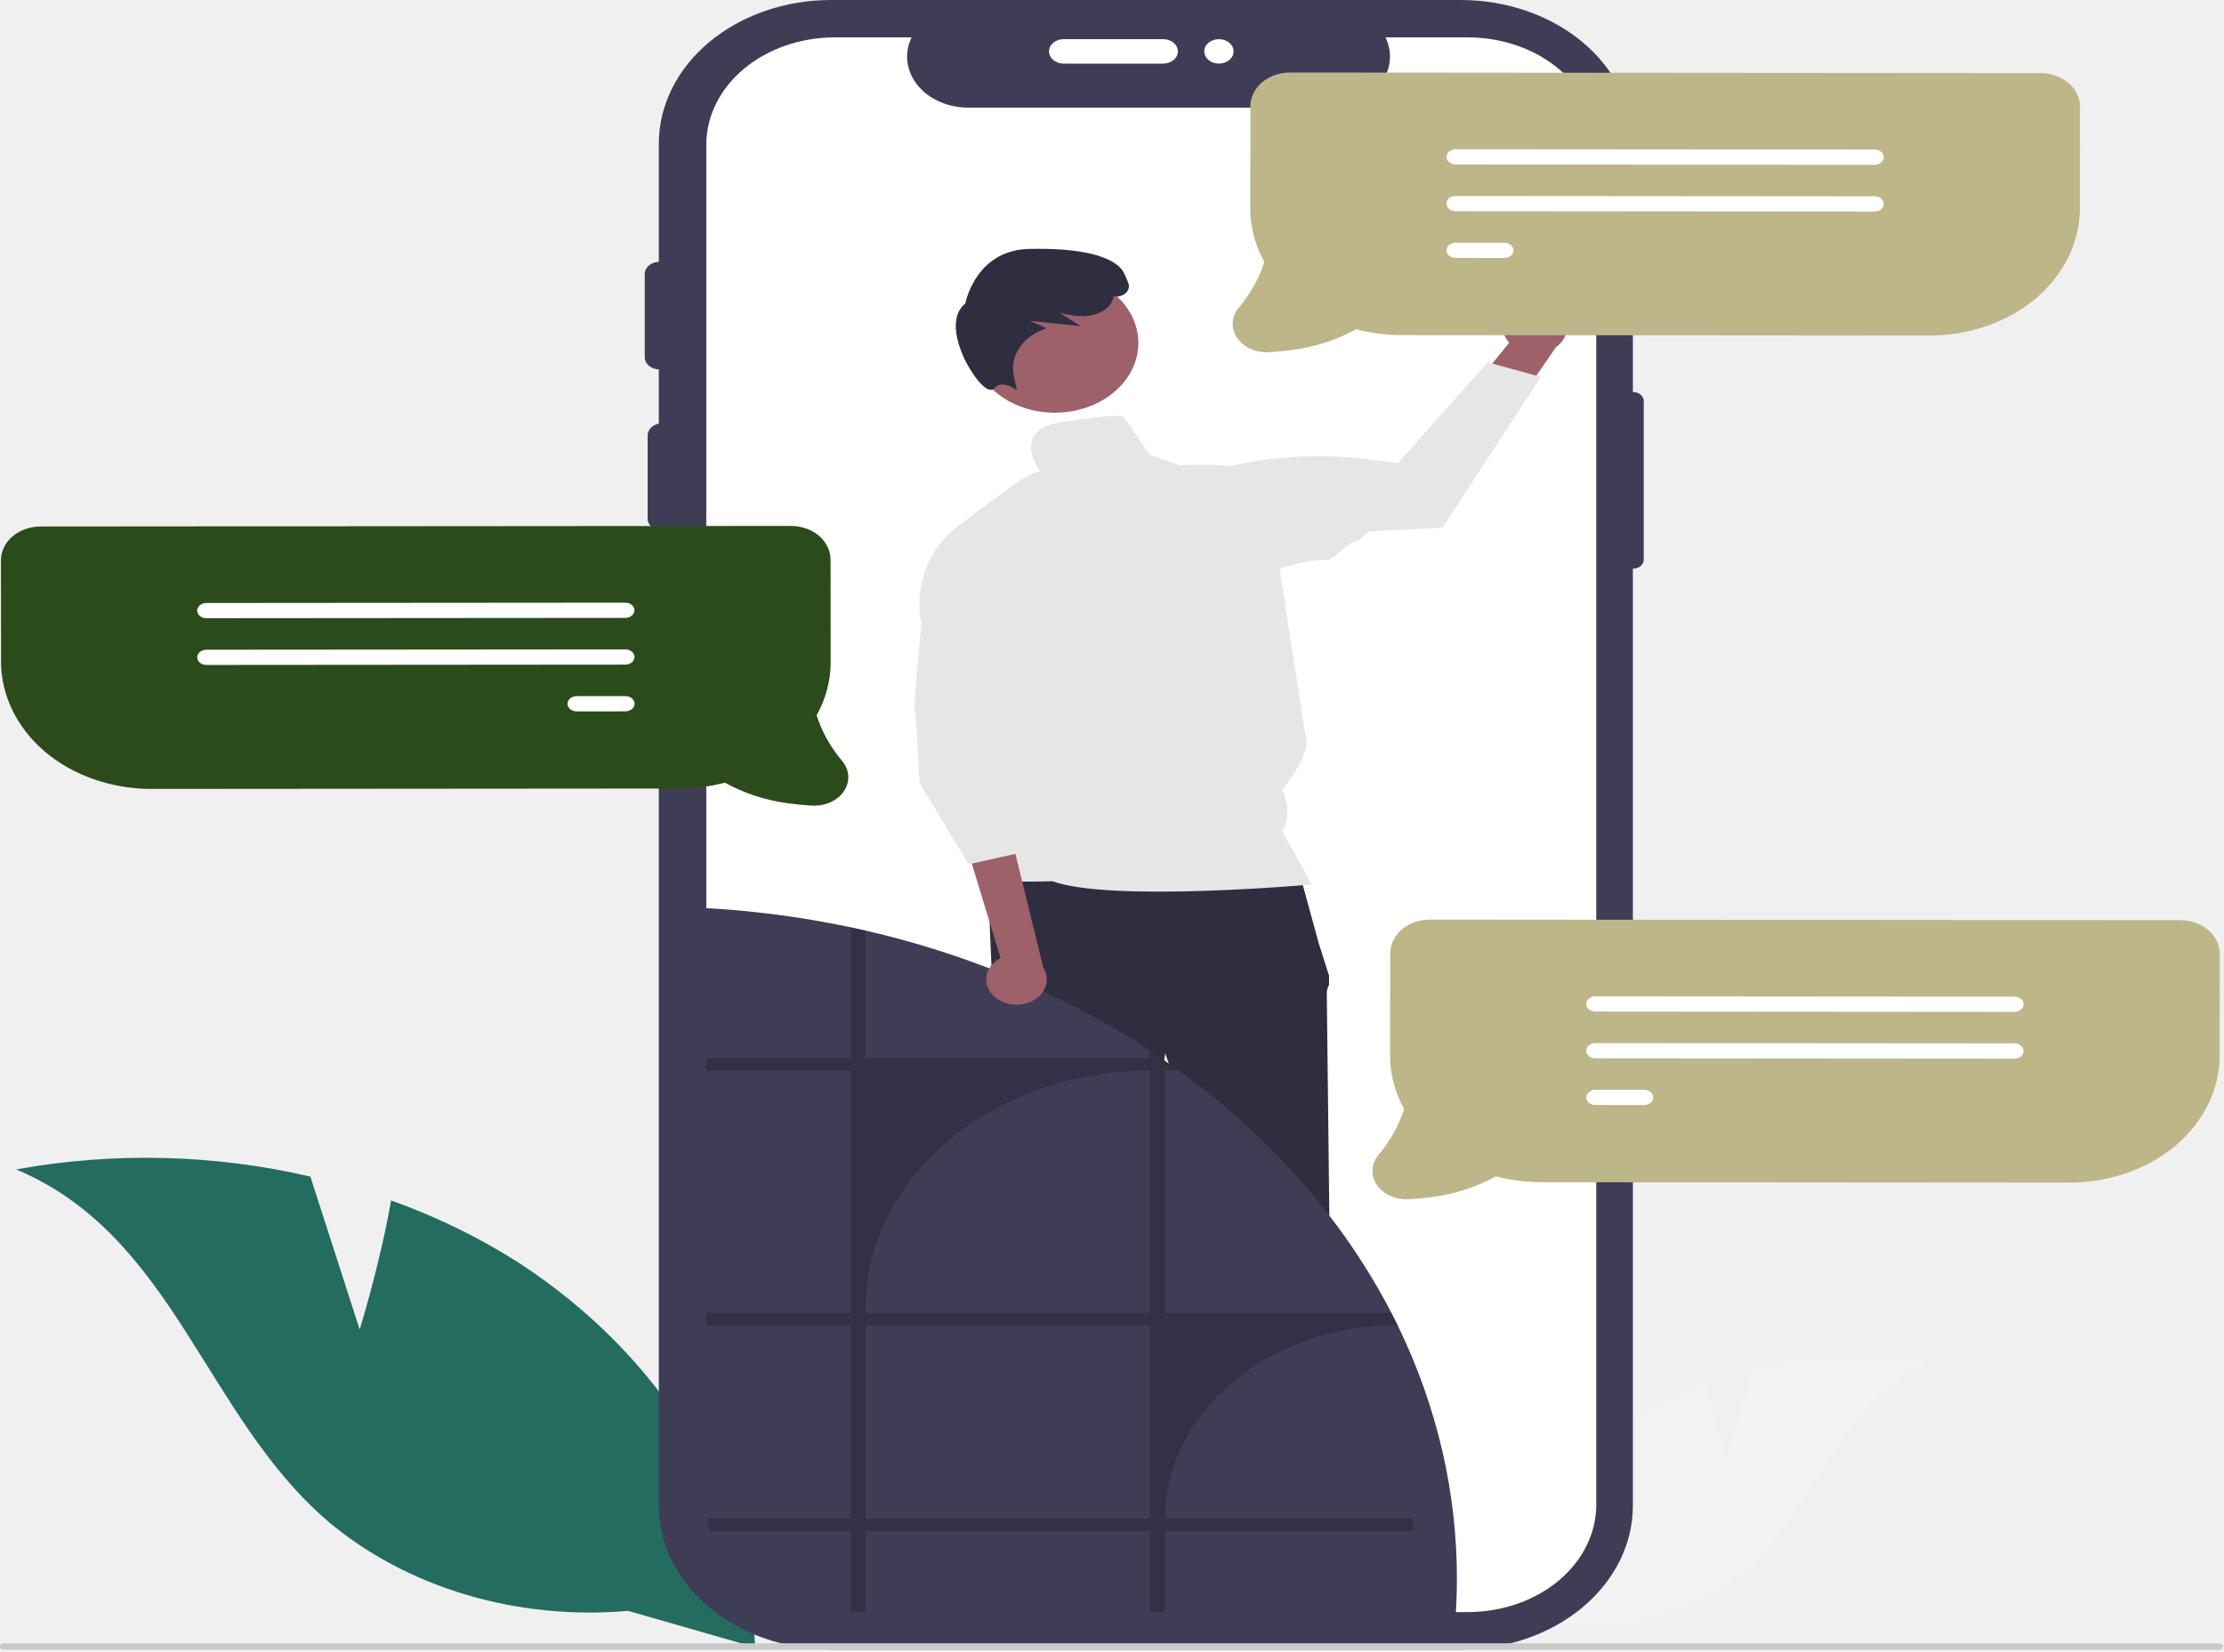
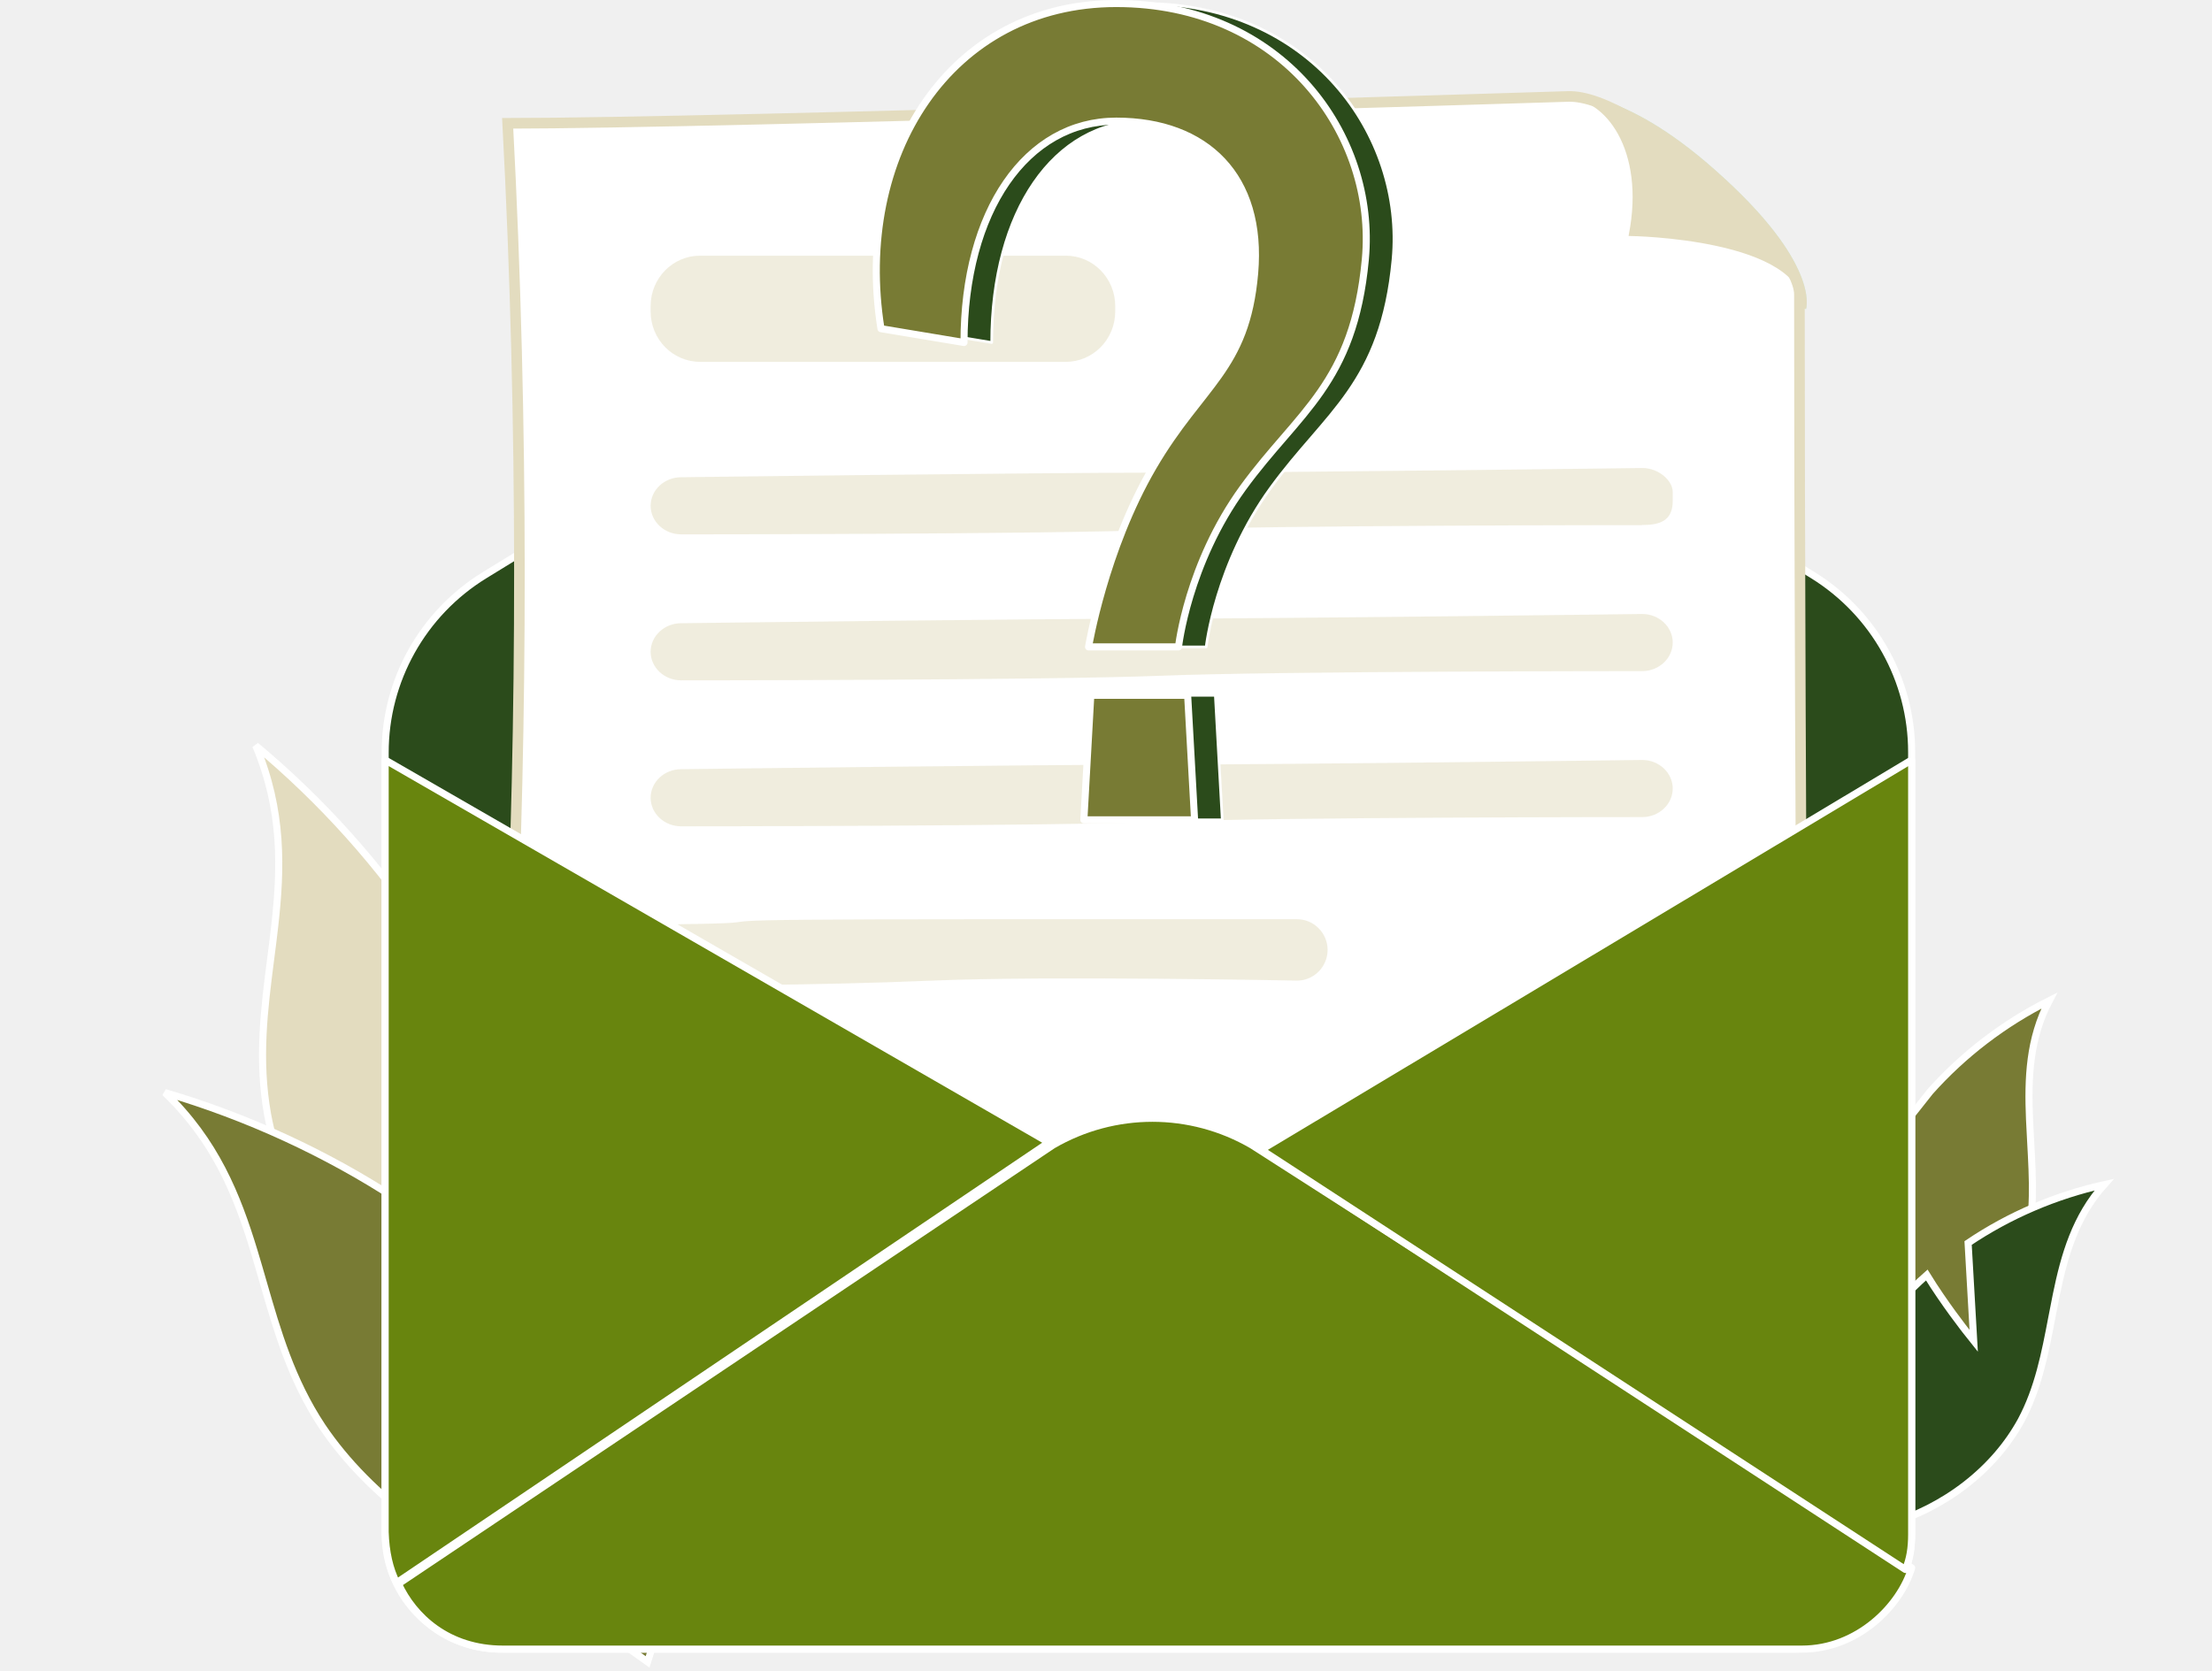
- <svg xmlns="http://www.w3.org/2000/svg" width="587" height="436" viewBox="0 0 587 436" fill="none">
-   <path d="M455.374 384.9L463.084 360.989C478.083 357.492 493.878 357.105 509.097 359.862C484.375 370.265 479.664 398.286 460.369 414.865C454.304 419.997 446.933 423.923 438.803 426.353C430.674 428.783 421.994 429.654 413.406 428.902L393.516 434.606C394.088 422.975 397.674 411.587 404.025 401.225C410.376 390.863 419.341 381.774 430.303 374.584C436.501 370.602 443.274 367.287 450.464 364.718C452.201 374.729 455.374 384.9 455.374 384.9Z" fill="#F2F2F2" />
-   <path d="M94.932 350.903L81.919 310.548C56.604 304.645 29.947 303.992 4.261 308.645C45.986 326.204 53.937 373.497 86.502 401.476C96.739 410.138 109.179 416.765 122.9 420.866C136.621 424.967 151.271 426.437 165.765 425.168L199.335 434.795C198.368 415.165 192.317 395.944 181.598 378.456C170.879 360.968 155.748 345.628 137.246 333.493C126.786 326.772 115.354 321.177 103.219 316.84C100.288 333.738 94.932 350.903 94.932 350.903Z" fill="#246C60" />
-   <path d="M430.978 103.458V37.927C430.978 27.868 426.193 18.221 417.675 11.109C409.158 3.996 397.605 0 385.56 0H219.305C207.26 1.90054e-06 195.708 3.996 187.19 11.109C178.673 18.221 173.888 27.868 173.888 37.927V397.434C173.888 407.493 178.673 417.14 187.19 424.253C195.708 431.365 207.26 435.361 219.305 435.361H385.56C397.605 435.361 409.158 431.365 417.675 424.253C426.193 417.14 430.978 407.493 430.978 397.434V150.104C431.354 150.104 431.726 150.042 432.074 149.922C432.421 149.802 432.737 149.625 433.003 149.403C433.269 149.181 433.48 148.918 433.624 148.627C433.768 148.337 433.842 148.026 433.842 147.712V105.85C433.842 105.216 433.54 104.607 433.003 104.159C432.466 103.71 431.737 103.458 430.978 103.458V103.458Z" fill="#3F3D56" />
-   <path d="M421.312 38.187V397.174C421.313 404.631 417.791 411.787 411.51 417.087C405.23 422.387 396.698 425.404 387.77 425.482C387.646 425.493 387.522 425.497 387.398 425.495H220.335C211.34 425.494 202.715 422.51 196.355 417.199C189.995 411.888 186.422 404.685 186.421 397.174V38.187C186.422 30.676 189.995 23.473 196.355 18.162C202.715 12.851 211.34 9.867 220.335 9.866H240.609C239.612 11.91 239.232 14.127 239.503 16.323C239.773 18.518 240.685 20.624 242.159 22.456C243.633 24.287 245.624 25.788 247.956 26.827C250.288 27.865 252.889 28.409 255.532 28.411H350.778C353.419 28.405 356.017 27.858 358.345 26.818C360.673 25.778 362.661 24.277 364.132 22.446C365.604 20.615 366.515 18.511 366.786 16.318C367.057 14.124 366.679 11.909 365.686 9.866H387.398C396.393 9.867 405.018 12.851 411.378 18.162C417.738 23.473 421.311 30.676 421.312 38.187Z" fill="white" />
-   <path d="M174.806 140.119C173.781 140.118 172.799 139.778 172.074 139.172C171.349 138.567 170.941 137.747 170.94 136.891V114.937C170.942 114.081 171.35 113.261 172.075 112.657C172.799 112.052 173.782 111.713 174.806 111.713C175.831 111.713 176.813 112.052 177.538 112.657C178.263 113.261 178.671 114.081 178.672 114.937V136.891C178.671 137.747 178.264 138.567 177.539 139.172C176.814 139.778 175.831 140.118 174.806 140.119V140.119Z" fill="#3F3D56" />
-   <path d="M174.034 97.502C173.009 97.501 172.026 97.16 171.301 96.555C170.577 95.95 170.169 95.129 170.168 94.273V72.319C170.169 71.464 170.577 70.644 171.302 70.04C172.027 69.435 173.009 69.096 174.034 69.096C175.058 69.096 176.041 69.435 176.766 70.04C177.491 70.644 177.898 71.464 177.9 72.319V94.273C177.899 95.129 177.491 95.95 176.766 96.555C176.042 97.16 175.059 97.501 174.034 97.502V97.502Z" fill="#3F3D56" />
-   <path d="M276.873 13.56C276.874 12.704 277.282 11.883 278.007 11.278C278.732 10.672 279.714 10.332 280.739 10.331H307.029C308.054 10.332 309.035 10.673 309.759 11.278C310.483 11.884 310.89 12.704 310.89 13.56C310.89 14.415 310.483 15.236 309.759 15.841C309.035 16.446 308.054 16.787 307.029 16.788H280.739C279.714 16.787 278.732 16.447 278.007 15.841C277.282 15.236 276.874 14.416 276.873 13.56V13.56Z" fill="white" />
-   <path d="M174.806 177.569C173.781 177.568 172.799 177.228 172.074 176.623C171.349 176.017 170.941 175.197 170.94 174.341V152.387C170.942 151.531 171.35 150.711 172.075 150.107C172.799 149.503 173.782 149.163 174.806 149.163C175.831 149.163 176.813 149.503 177.538 150.107C178.263 150.711 178.671 151.531 178.672 152.387V174.341C178.671 175.197 178.264 176.017 177.539 176.623C176.814 177.228 175.831 177.568 174.806 177.569V177.569Z" fill="#3F3D56" />
-   <path d="M321.72 16.788C323.856 16.788 325.587 15.343 325.587 13.56C325.587 11.777 323.856 10.331 321.72 10.331C319.585 10.331 317.854 11.777 317.854 13.56C317.854 15.343 319.585 16.788 321.72 16.788Z" fill="white" />
-   <path d="M285.715 411.573L296.12 411.572L301.07 378.057H285.713L285.715 411.573Z" fill="#9E616A" />
-   <path d="M283.061 408.736L285.989 408.736L297.424 404.853L303.552 408.735H303.553C307.017 408.735 310.338 409.884 312.787 411.929C315.236 413.975 316.612 416.748 316.612 419.64V419.995L283.061 419.996L283.061 408.736Z" fill="#2F2E41" />
-   <path d="M334.056 411.573L344.462 411.572L349.412 378.057H334.055L334.056 411.573Z" fill="#9E616A" />
-   <path d="M331.402 408.736L334.331 408.736L345.766 404.853L351.894 408.735H351.895C355.359 408.735 358.68 409.884 361.129 411.929C363.578 413.975 364.954 416.748 364.954 419.64V419.995L331.403 419.996L331.402 408.736Z" fill="#2F2E41" />
-   <path d="M342.373 228.157L260.619 229.938L262.041 263.183C262.041 263.183 260.619 272.088 263.463 274.463C266.306 276.837 267.728 276.837 266.306 280.993C264.885 285.149 272.397 291.936 271.484 292.698C270.572 293.46 268.439 297.616 268.439 297.616L275.548 331.454C275.548 331.454 280.524 390.227 281.946 391.414C283.368 392.601 284.79 391.414 283.368 394.382C281.946 397.351 280.524 396.163 281.946 397.351C283.206 398.485 284.392 399.674 285.501 400.913H302.688C302.688 400.913 303.984 394.976 303.984 394.382C303.984 393.789 305.406 390.227 305.406 389.633C305.406 389.039 304.149 387.99 304.149 387.99C303.715 386.783 303.422 385.544 303.273 384.29C303.273 383.103 299.008 337.391 299.008 337.391L307.539 278.025L328.155 336.204C328.155 336.204 328.155 387.258 329.577 388.446C330.999 389.633 330.999 389.039 330.288 391.414C329.577 393.789 326.733 393.195 328.866 394.976C330.999 396.757 331.71 393.789 330.999 396.757L330.288 399.725L351.615 399.98C351.615 399.98 354.459 394.976 353.037 393.195C351.615 391.414 351.7 391.9 353.435 388.986C355.169 386.071 355.88 385.477 355.169 384.884C354.459 384.29 354.459 381.133 354.459 381.133L350.904 324.33C350.904 324.33 350.193 264.371 350.193 262.59C350.14 261.673 350.342 260.759 350.784 259.919V257.501L348.06 248.935L342.373 228.157Z" fill="#2F2E41" />
-   <path d="M278.413 108.925C290.584 108.925 300.451 100.686 300.451 90.522C300.451 80.358 290.584 72.118 278.413 72.118C266.241 72.118 256.375 80.358 256.375 90.522C256.375 100.686 266.241 108.925 278.413 108.925Z" fill="#9E616A" />
-   <path d="M268.4 103.04L267.509 102.443C267.492 102.432 265.799 101.31 264.183 101.506C263.814 101.558 263.463 101.673 263.152 101.846C262.841 102.019 262.578 102.245 262.379 102.51C262.266 102.655 262.103 102.769 261.912 102.837C261.721 102.905 261.51 102.924 261.305 102.891C259.209 102.616 255.423 97.435 253.516 92.231C252.339 89.021 250.953 83.206 254.772 80.107C255.068 78.704 258.115 66.056 271.508 65.705C285.288 65.339 294.462 67.663 296.675 72.068C297.052 72.817 297.432 73.699 297.804 74.689C297.994 75.172 298.017 75.691 297.869 76.184C297.722 76.677 297.41 77.125 296.97 77.477C296.571 77.801 296.081 78.038 295.546 78.165C295.01 78.293 294.445 78.307 293.901 78.208C293.834 78.773 293.656 79.326 293.375 79.843C292.171 82.022 289.141 83.444 285.656 83.466C283.591 83.441 281.547 83.112 279.618 82.494L285.194 86.076L271.87 84.692L276.235 86.64L275.361 86.987C272.647 87.991 270.408 89.718 268.995 91.897C267.581 94.077 267.072 96.586 267.547 99.033L268.4 103.04Z" fill="#2F2E41" />
-   <path d="M338.358 219.36C341.459 214.888 338.506 208.428 338.506 208.428C338.506 208.428 346.528 198.523 344.559 194.298L335.113 133.167C335.113 133.167 332.16 126.591 325.27 123.304C323.379 122.401 313.457 122.756 311.28 122.771L304.213 120.248C303.802 121.5 296.094 108.45 296.053 109.748C291.132 109.748 287.962 110.315 280.305 111.392C267.009 113.263 273.708 123.295 274.55 124.479C274.211 124.497 273.875 124.536 273.542 124.596C271.81 124.867 265.904 129.133 265.904 129.133L255.343 136.966C239.427 147.397 242.99 163.672 242.99 163.672L266.2 183.177L256.032 222.311C256.032 222.311 260.353 228.122 258.119 230.728C255.884 233.333 277.804 232.585 277.804 232.585C292.933 238.216 346.232 233.457 346.232 233.457C345.494 231.846 338.358 219.36 338.358 219.36Z" fill="#E6E6E6" />
-   <path d="M1.019 435.43H585.729C585.999 435.429 586.259 435.339 586.45 435.179C586.641 435.019 586.748 434.803 586.748 434.577C586.748 434.351 586.641 434.134 586.45 433.974C586.259 433.814 585.999 433.724 585.729 433.724H1.019C0.748 433.724 0.489 433.814 0.298 433.974C0.107 434.134 0 434.351 0 434.577C0 434.803 0.107 435.019 0.298 435.179C0.489 435.339 0.748 435.429 1.019 435.43V435.43Z" fill="#CACACA" />
-   <path d="M384.53 416.731C384.53 420.451 384.39 424.139 384.11 427.796C383.987 427.808 383.864 427.813 383.741 427.81H216.681C209.123 427.81 201.781 425.702 195.82 421.82C189.86 417.938 185.623 412.505 183.781 406.384C183.458 405.315 183.214 404.231 183.051 403.138C182.861 401.928 182.767 400.71 182.768 399.49V239.509C195.623 240.04 208.393 241.546 220.92 244.009C222.147 244.246 223.366 244.496 224.576 244.754C224.653 244.769 224.73 244.79 224.808 244.804C226.035 245.062 227.253 245.335 228.463 245.614C254.289 251.538 278.532 261.506 299.902 274.988C301.129 275.754 302.348 276.543 303.558 277.338L303.789 277.489C305.814 278.822 307.808 280.188 309.77 281.588C310.208 281.896 310.646 282.211 311.075 282.534C312.13 283.293 313.186 284.067 314.215 284.848C337.003 301.977 355.093 323.013 367.248 346.519C367.651 347.286 368.037 348.06 368.423 348.834C368.578 349.149 368.732 349.464 368.887 349.779C369.032 350.066 369.17 350.353 369.307 350.639C379.395 371.654 384.563 394.091 384.53 416.731V416.731Z" fill="#3F3D56" />
-   <path opacity="0.2" d="M307.445 400.824C307.444 394.121 309.025 387.483 312.096 381.29C315.167 375.097 319.67 369.469 325.346 364.729C331.022 359.989 337.761 356.229 345.177 353.665C352.593 351.1 360.542 349.78 368.569 349.781H368.887C368.733 349.466 368.578 349.15 368.424 348.835C368.037 348.061 367.651 347.287 367.248 346.52H307.445V282.535H311.075C310.646 282.213 310.208 281.897 309.771 281.589C307.806 280.192 305.812 278.825 303.79 277.49L303.558 277.34V279.275H228.464V245.616C227.254 245.336 226.035 245.064 224.808 244.806C224.731 244.792 224.654 244.77 224.576 244.756V279.275H186.424V282.535H224.576V346.52H186.424V349.781H224.576V400.824H186.707C186.87 401.918 187.114 403.002 187.437 404.071H224.576V425.497H228.464V404.071H303.558V425.497H307.445V404.071H372.963V400.824H307.445ZM303.558 400.824H228.464V349.781H303.558V400.824ZM303.558 346.52H228.464V345.245C228.464 328.613 236.375 312.663 250.458 300.902C264.541 289.142 283.642 282.535 303.558 282.535V346.52Z" fill="black" />
-   <path d="M262.313 262.906C261.541 262.183 260.968 261.326 260.636 260.398C260.303 259.469 260.218 258.491 260.387 257.533C260.556 256.574 260.974 255.657 261.613 254.848C262.252 254.039 263.096 253.357 264.084 252.849L254.072 219.98L267.761 224.361L275.369 255.399C276.279 256.843 276.524 258.515 276.057 260.1C275.59 261.684 274.443 263.07 272.834 263.996C271.224 264.921 269.264 265.321 267.325 265.12C265.386 264.92 263.603 264.132 262.313 262.906Z" fill="#9E616A" />
-   <path d="M243.886 157.421L242.649 170.546C242.649 170.546 241.112 184.966 241.514 187.633C241.917 190.299 242.666 206.583 242.666 206.583L255.697 228.11L270.461 224.822L269.578 214.724L270.461 224L272.43 215.78L267.509 201.807L270.461 196.875L268.972 180.32L243.886 157.421Z" fill="#E6E6E6" />
-   <path d="M583.401 245.983C581.663 244.261 579.196 243.165 576.515 242.921C576.134 242.887 575.75 242.869 575.367 242.869L377.478 242.715C376.046 242.711 374.627 242.952 373.311 243.424C371.994 243.895 370.808 244.588 369.825 245.457C367.93 247.177 366.895 249.437 366.931 251.773L366.901 278.618C366.886 283.481 368.148 288.289 370.599 292.701C369.231 297.031 366.945 301.121 363.85 304.777C362.887 305.936 362.335 307.297 362.257 308.706C362.18 310.115 362.579 311.513 363.411 312.741C364.242 313.968 365.472 314.975 366.957 315.645C368.443 316.315 370.125 316.622 371.81 316.529C373.896 316.422 375.974 316.224 378.035 315.938C384.035 315.153 389.76 313.291 394.814 310.48C398.703 311.502 402.755 312.023 406.831 312.025L545.98 312.133C551.228 312.149 556.427 311.294 561.276 309.617C566.124 307.939 570.525 305.474 574.222 302.363C581.754 295.942 585.939 287.294 585.864 278.305L585.893 251.955C585.937 249.781 585.054 247.664 583.401 245.983V245.983Z" fill="#BDB689" />
-   <path d="M531.696 267.076L421.093 266.989C420.777 266.989 420.465 266.937 420.173 266.836C419.881 266.735 419.616 266.586 419.392 266.399C419.169 266.213 418.992 265.991 418.872 265.747C418.751 265.503 418.689 265.242 418.689 264.978C418.69 264.714 418.752 264.453 418.873 264.209C418.994 263.965 419.172 263.744 419.396 263.557C419.619 263.371 419.885 263.223 420.177 263.122C420.469 263.022 420.782 262.97 421.098 262.97L531.701 263.056C532.339 263.057 532.951 263.269 533.402 263.646C533.853 264.024 534.105 264.535 534.105 265.068C534.104 265.601 533.85 266.112 533.398 266.488C532.947 266.865 532.334 267.076 531.696 267.076V267.076Z" fill="white" />
-   <path d="M531.682 279.411L421.079 279.324C420.763 279.324 420.451 279.272 420.159 279.171C419.867 279.069 419.602 278.921 419.379 278.734C419.155 278.548 418.978 278.326 418.858 278.082C418.737 277.838 418.675 277.577 418.675 277.313C418.676 277.049 418.738 276.788 418.859 276.544C418.981 276.3 419.158 276.079 419.382 275.892C419.605 275.706 419.871 275.558 420.163 275.457C420.455 275.357 420.768 275.305 421.084 275.305L531.687 275.391C532.325 275.392 532.937 275.604 533.388 275.981C533.839 276.359 534.092 276.87 534.091 277.403C534.09 277.936 533.836 278.447 533.385 278.823C532.933 279.2 532.32 279.411 531.682 279.411H531.682Z" fill="white" />
-   <path d="M433.955 291.669L421.066 291.659C420.75 291.659 420.437 291.607 420.145 291.506C419.853 291.404 419.588 291.256 419.365 291.069C419.142 290.883 418.965 290.661 418.844 290.417C418.723 290.173 418.661 289.912 418.662 289.648C418.662 289.384 418.724 289.123 418.846 288.879C418.967 288.635 419.144 288.414 419.368 288.227C419.592 288.041 419.857 287.893 420.149 287.792C420.441 287.692 420.754 287.64 421.07 287.64L433.959 287.65C434.597 287.652 435.208 287.864 435.658 288.241C436.108 288.618 436.36 289.129 436.36 289.662C436.359 290.194 436.106 290.704 435.655 291.081C435.204 291.457 434.593 291.669 433.955 291.669V291.669Z" fill="white" />
-   <path d="M2.744 142.077C4.483 140.355 6.949 139.259 9.631 139.015C10.012 138.981 10.395 138.963 10.779 138.963L208.668 138.809C210.1 138.804 211.518 139.046 212.835 139.517C214.151 139.989 215.338 140.681 216.321 141.551C218.216 143.271 219.251 145.531 219.214 147.867L219.244 174.711C219.26 179.575 217.998 184.383 215.547 188.795C216.915 193.125 219.2 197.215 222.295 200.871C223.258 202.029 223.811 203.391 223.888 204.8C223.966 206.209 223.566 207.607 222.735 208.835C221.903 210.062 220.674 211.069 219.188 211.739C217.702 212.409 216.02 212.716 214.335 212.623C212.249 212.516 210.172 212.318 208.11 212.032C202.11 211.247 196.386 209.385 191.331 206.574C187.443 207.596 183.391 208.117 179.315 208.119L40.166 208.227C34.918 208.243 29.718 207.388 24.87 205.71C20.021 204.033 15.621 201.567 11.924 198.457C4.391 192.036 0.206 183.387 0.282 174.399L0.252 148.049C0.208 145.875 1.092 143.758 2.744 142.077V142.077Z" fill="#2B4B1B" />
-   <path d="M52.04 161.162C52.04 160.629 52.293 160.118 52.744 159.741C53.195 159.364 53.806 159.151 54.444 159.15L165.047 159.064C165.685 159.063 166.298 159.275 166.749 159.651C167.201 160.028 167.455 160.539 167.456 161.072C167.456 161.605 167.203 162.116 166.752 162.493C166.302 162.87 165.69 163.083 165.052 163.083L54.449 163.169C53.811 163.169 53.199 162.958 52.747 162.581C52.296 162.205 52.041 161.694 52.04 161.162V161.162Z" fill="white" />
-   <path d="M52.054 173.496C52.054 172.963 52.308 172.452 52.758 172.075C53.209 171.698 53.82 171.486 54.458 171.485L165.061 171.398C165.699 171.398 166.312 171.609 166.763 171.986C167.215 172.362 167.469 172.873 167.47 173.406C167.47 173.939 167.217 174.45 166.767 174.828C166.316 175.205 165.704 175.417 165.066 175.418L54.463 175.504C53.825 175.504 53.213 175.292 52.761 174.916C52.31 174.54 52.056 174.029 52.054 173.496V173.496Z" fill="white" />
-   <path d="M149.781 185.755C149.781 185.223 150.034 184.712 150.485 184.335C150.935 183.957 151.547 183.745 152.185 183.744L165.074 183.734C165.712 183.733 166.324 183.945 166.776 184.321C167.228 184.698 167.482 185.209 167.483 185.742C167.483 186.275 167.23 186.786 166.779 187.163C166.328 187.54 165.717 187.753 165.078 187.753L152.189 187.763C151.551 187.763 150.939 187.552 150.488 187.175C150.036 186.799 149.782 186.288 149.781 185.755V185.755Z" fill="white" />
-   <path d="M401.317 79.944C400.215 80.405 399.247 81.062 398.481 81.87C397.716 82.677 397.171 83.615 396.887 84.617C396.602 85.619 396.584 86.661 396.834 87.67C397.084 88.678 397.596 89.629 398.333 90.454L381.507 111.173L397.084 111.341L410.674 91.641C412.253 90.514 413.282 88.944 413.566 87.226C413.85 85.509 413.37 83.764 412.217 82.322C411.064 80.88 409.317 79.842 407.308 79.403C405.299 78.965 403.168 79.157 401.317 79.944V79.944Z" fill="#9E616A" />
-   <path d="M406.661 99.482L380.74 139.285L380.51 139.297C380.32 139.308 372.073 139.764 362 140.22C360.301 140.297 359.3 142.814 357.527 142.889C356.306 142.94 351.799 147.671 350.567 147.72C339.588 148.155 333.291 152.345 329.114 152.019C323.451 151.625 315.909 138.618 311.795 135.345L311.699 135.26L311.684 135.143C311.396 132.756 312.091 130.358 313.654 128.345C315.216 126.332 317.554 124.824 320.281 124.069C333.47 120.484 347.476 119.508 361.195 121.218L368.997 122.198L392.679 95.635L406.661 99.482Z" fill="#E6E6E6" />
-   <path d="M546.501 22.405C544.762 20.683 542.296 19.586 539.615 19.343C539.234 19.308 538.85 19.291 538.467 19.291L340.578 19.136C339.145 19.132 337.727 19.373 336.411 19.845C335.094 20.317 333.908 21.009 332.924 21.879C331.03 23.598 329.995 25.858 330.031 28.195L330.001 55.039C329.986 59.903 331.248 64.71 333.698 69.123C332.331 73.452 330.045 77.542 326.95 81.199C325.987 82.357 325.435 83.719 325.357 85.128C325.279 86.536 325.679 87.935 326.511 89.162C327.342 90.39 328.571 91.396 330.057 92.067C331.543 92.737 333.225 93.043 334.91 92.951C336.996 92.843 339.074 92.646 341.135 92.359C347.135 91.575 352.86 89.713 357.914 86.902C361.802 87.924 365.855 88.445 369.931 88.446L509.08 88.555C514.328 88.571 519.527 87.715 524.375 86.038C529.224 84.361 533.624 81.895 537.321 78.785C544.854 72.364 549.039 63.715 548.964 54.727L548.993 28.377C549.037 26.202 548.154 24.085 546.501 22.405V22.405Z" fill="#BDB689" />
-   <path d="M494.797 43.495L384.194 43.409C383.878 43.409 383.565 43.356 383.273 43.255C382.981 43.154 382.716 43.006 382.493 42.819C382.27 42.632 382.093 42.41 381.972 42.166C381.851 41.923 381.789 41.661 381.79 41.397C381.79 41.133 381.852 40.872 381.974 40.629C382.095 40.385 382.272 40.163 382.496 39.977C382.72 39.791 382.985 39.643 383.277 39.542C383.569 39.441 383.882 39.389 384.198 39.39L494.801 39.476C495.439 39.476 496.051 39.689 496.502 40.066C496.953 40.443 497.206 40.954 497.205 41.487C497.205 42.02 496.95 42.531 496.499 42.908C496.047 43.284 495.435 43.496 494.797 43.495V43.495Z" fill="white" />
-   <path d="M494.783 55.832L384.18 55.746C383.542 55.745 382.93 55.533 382.479 55.156C382.028 54.779 381.776 54.267 381.776 53.734C381.777 53.201 382.031 52.69 382.483 52.314C382.934 51.937 383.547 51.726 384.185 51.727L494.788 51.813C495.426 51.813 496.038 52.026 496.489 52.403C496.939 52.78 497.192 53.291 497.192 53.824C497.191 54.357 496.937 54.868 496.485 55.245C496.034 55.621 495.421 55.833 494.783 55.832H494.783Z" fill="white" />
-   <path d="M397.056 68.09L384.167 68.08C383.851 68.08 383.538 68.028 383.246 67.927C382.954 67.825 382.689 67.677 382.466 67.49C382.243 67.303 382.066 67.082 381.945 66.838C381.824 66.594 381.762 66.333 381.763 66.069C381.763 65.805 381.826 65.544 381.947 65.3C382.068 65.056 382.245 64.835 382.469 64.648C382.693 64.462 382.958 64.314 383.25 64.213C383.542 64.112 383.855 64.061 384.171 64.061L397.061 64.071C397.698 64.072 398.309 64.285 398.759 64.662C399.209 65.039 399.461 65.55 399.461 66.082C399.46 66.615 399.207 67.125 398.756 67.502C398.305 67.878 397.694 68.09 397.056 68.09V68.09Z" fill="white" />
+ <svg xmlns="http://www.w3.org/2000/svg" width="626" height="473" viewBox="0 0 626 473" fill="none">
+   <path d="M116.813 385.016L116.74 384.894L116.636 384.798C106.074 375.017 96.913 363.704 89.831 351.702C82.749 339.699 77.937 327.33 75.735 315.518C72.945 299.938 74.773 285.688 76.605 271.415C76.998 268.352 77.391 265.289 77.739 262.211C79.574 245.962 80.107 229.445 72.366 211.06C91.053 226.606 107.661 245.143 120.894 265.244L121.865 273.895C121.865 273.895 121.865 273.895 121.865 273.895C121.863 273.924 121.861 273.96 121.859 274.002C121.852 274.129 121.844 274.311 121.838 274.538C121.825 274.994 121.821 275.633 121.853 276.379C121.916 277.858 122.122 279.812 122.72 281.579C123.31 283.324 124.354 285.089 126.233 285.851C127.932 286.54 130.029 286.297 132.569 284.989C138.236 295.706 142.788 306.551 146.126 317.279C152.06 336.918 153.924 355.75 151.626 372.482C149.398 388.706 143.309 402.575 133.798 413.23L116.813 385.016Z" fill="#E3DCBF" stroke="white" stroke-width="2" />
+   <path d="M112.266 372.336L112.253 374.739L113.967 373.055L113.266 372.341C113.967 373.055 113.967 373.055 113.967 373.054L113.967 373.054L113.969 373.052L113.975 373.047L113.997 373.024L114.085 372.938C114.162 372.861 114.275 372.749 114.421 372.602C114.714 372.308 115.14 371.878 115.675 371.328C116.744 370.229 118.251 368.653 120.001 366.743C123.314 363.126 127.511 358.299 131.267 353.235C140.714 360.819 149.191 368.96 156.508 377.476C169.751 393.146 178.937 409.69 183.47 425.96C187.865 441.736 187.782 456.882 183.282 470.438L156.493 451.283L156.377 451.201L156.244 451.154C142.667 446.369 129.768 439.622 118.503 431.417C107.238 423.212 97.912 413.77 91.201 403.802C82.456 390.609 78.478 376.804 74.493 362.977C73.638 360.01 72.783 357.042 71.88 354.079C67.115 338.436 61.048 323.065 46.645 309.264C69.869 316.086 92.379 326.448 112.44 339.566L112.266 372.336Z" fill="#787B34" stroke="white" stroke-width="2" />
+   <path d="M543.455 391.616L543.295 391.709L543.178 391.854L531.087 406.87C525.403 397.457 522.081 386.672 521.348 375.192C520.584 363.223 522.651 350.778 527.422 338.715C530.163 331.973 533.748 325.438 538.096 319.266L546.232 308.995C555.674 298.409 567.208 289.607 579.953 283.239C574.238 294.043 573.882 305.4 574.356 316.768C574.448 318.97 574.57 321.168 574.693 323.364C575.261 333.575 575.825 343.715 573.301 353.713C571.334 361.258 567.635 368.588 562.468 375.154C557.3 381.721 550.802 387.349 543.455 391.616Z" fill="#787B34" stroke="white" stroke-width="2" />
+   <path d="M556.598 377.05L558.559 379.518L558.379 376.371L556.976 351.856C568.592 344.026 581.753 338.383 595.486 335.33C587.325 344.428 584.23 355.361 581.938 366.506C581.494 368.664 581.081 370.827 580.668 372.987C578.747 383.032 576.84 393.007 571.971 402.097C568.236 408.941 562.872 415.158 556.269 420.277C549.665 425.398 541.998 429.285 533.837 431.647L533.658 431.699L533.511 431.811L518.144 443.454C514.907 432.944 514.295 421.676 516.363 410.36C518.519 398.562 523.538 386.988 531.087 376.438C535.159 370.86 539.925 365.648 545.283 360.912C547.759 364.941 550.464 368.818 552.604 371.757C553.765 373.352 554.762 374.673 555.469 375.597C555.823 376.058 556.104 376.421 556.298 376.668C556.394 376.792 556.469 376.887 556.52 376.951L556.577 377.024L556.592 377.043L556.596 377.048L556.597 377.049L556.598 377.05C556.598 377.05 556.598 377.05 557.381 376.428L556.598 377.05Z" fill="#2B4B1B" stroke="white" stroke-width="2" />
+   <path d="M508.264 466.809H141.736C123.709 466.809 109 452.108 109 434.166V213.038C109 192.573 119.638 173.574 137.118 162.83L294.607 66.097C313.66 54.398 337.742 54.432 356.761 66.199L513.019 162.796C530.396 173.54 541 192.505 541 212.902V434.132C541 452.108 526.257 466.775 508.264 466.775V466.809Z" fill="#0B5243" stroke="#CBEDE1" stroke-width="0.75" stroke-linecap="round" stroke-linejoin="round" />
+   <path d="M510.948 447.992H127.783C141.693 373.074 152.801 207.183 143.675 34.909C202.495 34.909 443.686 27.305 443.686 27.305C463.27 26.558 509.239 69.669 509.239 83.349C509.239 225.242 510.948 448.026 510.948 448.026V447.992Z" fill="white" stroke="#CBEDE1" stroke-width="0.75" stroke-miterlimit="10" />
+   <path d="M112.756 448.335L297.946 324.157C315.37 314.011 336.911 314.011 354.336 324.157L541 443.81C537.844 454.47 525.839 466.809 509.924 466.809H142.358C126.717 466.809 117.01 457.554 112.756 448.335Z" fill="#088F73" stroke="#CBEDE1" stroke-width="0.75" stroke-linecap="round" stroke-linejoin="round" />
+   <path d="M356.93 325.447L541 215.122V434.396C541 438.009 540.525 441.38 539.237 444.27L356.93 325.447Z" fill="#088F73" stroke="#CBEDE1" stroke-width="0.75" stroke-linecap="round" stroke-linejoin="round" />
+   <path d="M510.75 87.4C510.75 67.075 461.338 66.427 461.338 66.427C466.017 42.342 454.539 27.398 443.33 27.398C443.33 27.398 458.309 24.578 485.27 48.533C514.89 74.758 510.75 87.368 510.75 87.368V87.4Z" fill="#CBEDE1" stroke="#CBEDE1" stroke-width="0.75" stroke-miterlimit="10" />
+   <path d="M301.616 72.374H198.123C190.395 72.374 184.13 78.751 184.13 86.617V88.183C184.13 96.049 190.395 102.426 198.123 102.426H301.616C309.344 102.426 315.609 96.049 315.609 88.183V86.617C315.609 78.751 309.344 72.374 301.616 72.374Z" fill="#CBEDE1" fill-opacity="0.5" />
+   <path d="M464.756 148.646C464.756 148.646 361.652 148.646 328.756 149.954C295.86 151.261 192.757 151.261 192.757 151.261C187.998 151.261 184.13 147.614 184.13 143.177C184.13 138.739 187.998 135.093 192.757 135.093C192.757 135.093 294.012 133.785 328.756 133.785C363.501 133.785 464.756 132.478 464.756 132.478C469.514 132.478 473.383 136.125 473.383 139.255V141.835C473.383 147.58 469.514 148.612 464.756 148.612V148.646Z" fill="#CBEDE1" fill-opacity="0.5" />
+   <path d="M464.756 189.968C464.756 189.968 361.652 189.968 328.756 191.275C295.86 192.583 192.757 192.583 192.757 192.583C187.998 192.583 184.13 188.936 184.13 184.499C184.13 180.061 187.998 176.414 192.757 176.414C192.757 176.414 294.012 175.107 328.756 175.107C363.501 175.107 464.756 173.8 464.756 173.8C469.514 173.8 473.383 177.446 473.383 181.884C473.383 186.322 469.514 189.968 464.756 189.968Z" fill="#CBEDE1" fill-opacity="0.5" />
+   <path d="M464.756 231.29C464.756 231.29 361.652 231.29 328.756 232.597C295.86 233.904 192.757 233.904 192.757 233.904C187.998 233.904 184.13 230.258 184.13 225.82C184.13 221.383 187.998 217.736 192.757 217.736C192.757 217.736 294.012 216.429 328.756 216.429C363.501 216.429 464.756 215.122 464.756 215.122C469.514 215.122 473.383 218.768 473.383 223.206C473.383 227.643 469.514 231.29 464.756 231.29Z" fill="#CBEDE1" fill-opacity="0.5" />
+   <path d="M367.02 277.578C367.02 277.578 296.895 276.173 263.876 277.578C230.858 278.983 192.789 278.983 192.789 278.983C188.013 278.983 184.13 275.063 184.13 270.294C184.13 265.524 188.013 261.605 192.789 261.605C229.002 261.124 178.289 260.2 278.616 260.2C313.49 260.2 367.055 260.2 367.055 260.2C371.83 260.2 375.713 264.119 375.713 268.889C375.713 273.658 371.83 277.578 367.055 277.578H367.02Z" fill="#CBEDE1" fill-opacity="0.5" />
+   <path d="M109 215.122L296.826 323.397L112.236 448.026C110.26 444.118 109.17 439.318 109 433.66V215.122Z" fill="#088F73" stroke="#CBEDE1" stroke-width="0.75" stroke-linecap="round" stroke-linejoin="round" />
+   <path d="M508.264 466.809H141.736C123.709 466.809 109 452.108 109 434.166V213.038C109 192.573 119.638 173.574 137.118 162.83L294.607 66.097C313.66 54.398 337.742 54.432 356.761 66.199L513.019 162.796C530.396 173.54 541 192.505 541 212.902V434.132C541 452.108 526.257 466.775 508.264 466.775V466.809Z" fill="#2B4B1B" stroke="white" stroke-width="2" stroke-linecap="round" stroke-linejoin="round" />
+   <path d="M510.948 447.992H127.783C141.693 373.074 152.801 207.183 143.675 34.909C202.495 34.909 443.686 27.305 443.686 27.305C463.27 26.558 509.239 69.669 509.239 83.349C509.239 225.242 510.948 448.026 510.948 448.026V447.992Z" fill="white" stroke="#E3DCBF" stroke-width="3" stroke-miterlimit="10" />
+   <path d="M112.756 448.335L297.946 324.157C315.37 314.011 336.911 314.011 354.336 324.157L541 443.81C537.844 454.47 525.839 466.809 509.924 466.809H142.358C126.717 466.809 117.01 457.554 112.756 448.335Z" fill="#68850E" stroke="white" stroke-width="2" stroke-linecap="round" stroke-linejoin="round" />
+   <path d="M356.93 325.447L541 215.122V434.396C541 438.009 540.525 441.38 539.237 444.27L356.93 325.447Z" fill="#68850E" stroke="white" stroke-width="2" stroke-linecap="round" stroke-linejoin="round" />
+   <path d="M510.75 87.4C510.75 67.075 461.338 66.427 461.338 66.427C466.017 42.342 454.539 27.398 443.33 27.398C443.33 27.398 458.309 24.578 485.27 48.533C514.89 74.758 510.75 87.368 510.75 87.368V87.4Z" fill="#E3DCBF" stroke="#E3DCBF" stroke-width="0.75" stroke-miterlimit="10" />
+   <path d="M301.616 72.374H198.123C190.395 72.374 184.13 78.751 184.13 86.617V88.183C184.13 96.049 190.395 102.426 198.123 102.426H301.616C309.344 102.426 315.609 96.049 315.609 88.183V86.617C315.609 78.751 309.344 72.374 301.616 72.374Z" fill="#E3DCBF" fill-opacity="0.5" />
+   <path d="M464.756 148.646C464.756 148.646 361.652 148.646 328.756 149.954C295.86 151.261 192.757 151.261 192.757 151.261C187.998 151.261 184.13 147.614 184.13 143.177C184.13 138.739 187.998 135.093 192.757 135.093C192.757 135.093 294.012 133.785 328.756 133.785C363.501 133.785 464.756 132.478 464.756 132.478C469.514 132.478 473.383 136.125 473.383 139.255V141.835C473.383 147.58 469.514 148.612 464.756 148.612V148.646Z" fill="#E3DCBF" fill-opacity="0.5" />
+   <path d="M464.756 189.968C464.756 189.968 361.652 189.968 328.756 191.275C295.86 192.583 192.757 192.583 192.757 192.583C187.998 192.583 184.13 188.936 184.13 184.499C184.13 180.061 187.998 176.414 192.757 176.414C192.757 176.414 294.012 175.107 328.756 175.107C363.501 175.107 464.756 173.8 464.756 173.8C469.514 173.8 473.383 177.446 473.383 181.884C473.383 186.322 469.514 189.968 464.756 189.968Z" fill="#E3DCBF" fill-opacity="0.5" />
+   <path d="M464.756 231.29C464.756 231.29 361.652 231.29 328.756 232.597C295.86 233.904 192.757 233.904 192.757 233.904C187.998 233.904 184.13 230.258 184.13 225.82C184.13 221.383 187.998 217.736 192.757 217.736C192.757 217.736 294.012 216.429 328.756 216.429C363.501 216.429 464.756 215.122 464.756 215.122C469.514 215.122 473.383 218.768 473.383 223.206C473.383 227.643 469.514 231.29 464.756 231.29Z" fill="#E3DCBF" fill-opacity="0.5" />
+   <path d="M367.02 277.578C367.02 277.578 296.895 276.173 263.876 277.578C230.858 278.983 192.789 278.983 192.789 278.983C188.013 278.983 184.13 275.063 184.13 270.294C184.13 265.524 188.013 261.605 192.789 261.605C229.002 261.124 178.289 260.2 278.616 260.2C313.49 260.2 367.055 260.2 367.055 260.2C371.83 260.2 375.713 264.119 375.713 268.889C375.713 273.658 371.83 277.578 367.055 277.578H367.02Z" fill="#E3DCBF" fill-opacity="0.5" />
+   <path d="M109 215.122L296.826 323.397L112.236 448.026C110.26 444.118 109.17 439.318 109 433.66V215.122Z" fill="#68850E" stroke="white" stroke-width="2" stroke-linecap="round" stroke-linejoin="round" />
+   <path d="M323.731 1C276.733 1 249.319 44.08 257.151 93.035L280.65 96.951C280.65 59.746 298.275 34.289 323.731 34.289C349.187 34.289 365.279 49.955 362.895 77.37C360.511 104.784 347.859 108.701 334.151 132.199C320.444 155.697 315.896 183.112 315.896 183.112H341.353C341.353 183.112 343.942 159.614 359.608 138.074C375.273 116.533 390.939 108.701 394.224 73.453C397.51 38.206 370.728 1 323.731 1Z" fill="#2B4B1B" stroke="white" stroke-width="0.75" stroke-linecap="round" stroke-linejoin="round" />
+   <path d="M315.898 1C268.901 1 241.487 44.08 249.319 93.035L272.818 96.951C272.818 59.746 290.443 34.289 315.898 34.289C341.354 34.289 357.447 49.955 355.063 77.37C352.679 104.784 340.026 108.701 326.319 132.199C312.612 155.697 308.064 183.112 308.064 183.112H333.521C333.521 183.112 336.11 159.614 351.776 138.074C367.441 116.533 383.107 108.701 386.392 73.453C389.677 38.206 362.896 1 315.898 1Z" fill="#787B34" stroke="white" stroke-width="2" stroke-linecap="round" stroke-linejoin="round" />
+   <path d="M316.529 196.819H343.943L345.902 232.067H314.571L316.529 196.819Z" fill="#2B4B1B" stroke="white" stroke-width="0.75" stroke-linejoin="round" />
+   <path d="M308.695 196.819H336.109L338.068 232.067H306.736L308.695 196.819Z" fill="#787B34" stroke="white" stroke-width="2" stroke-linejoin="round" />
</svg>
